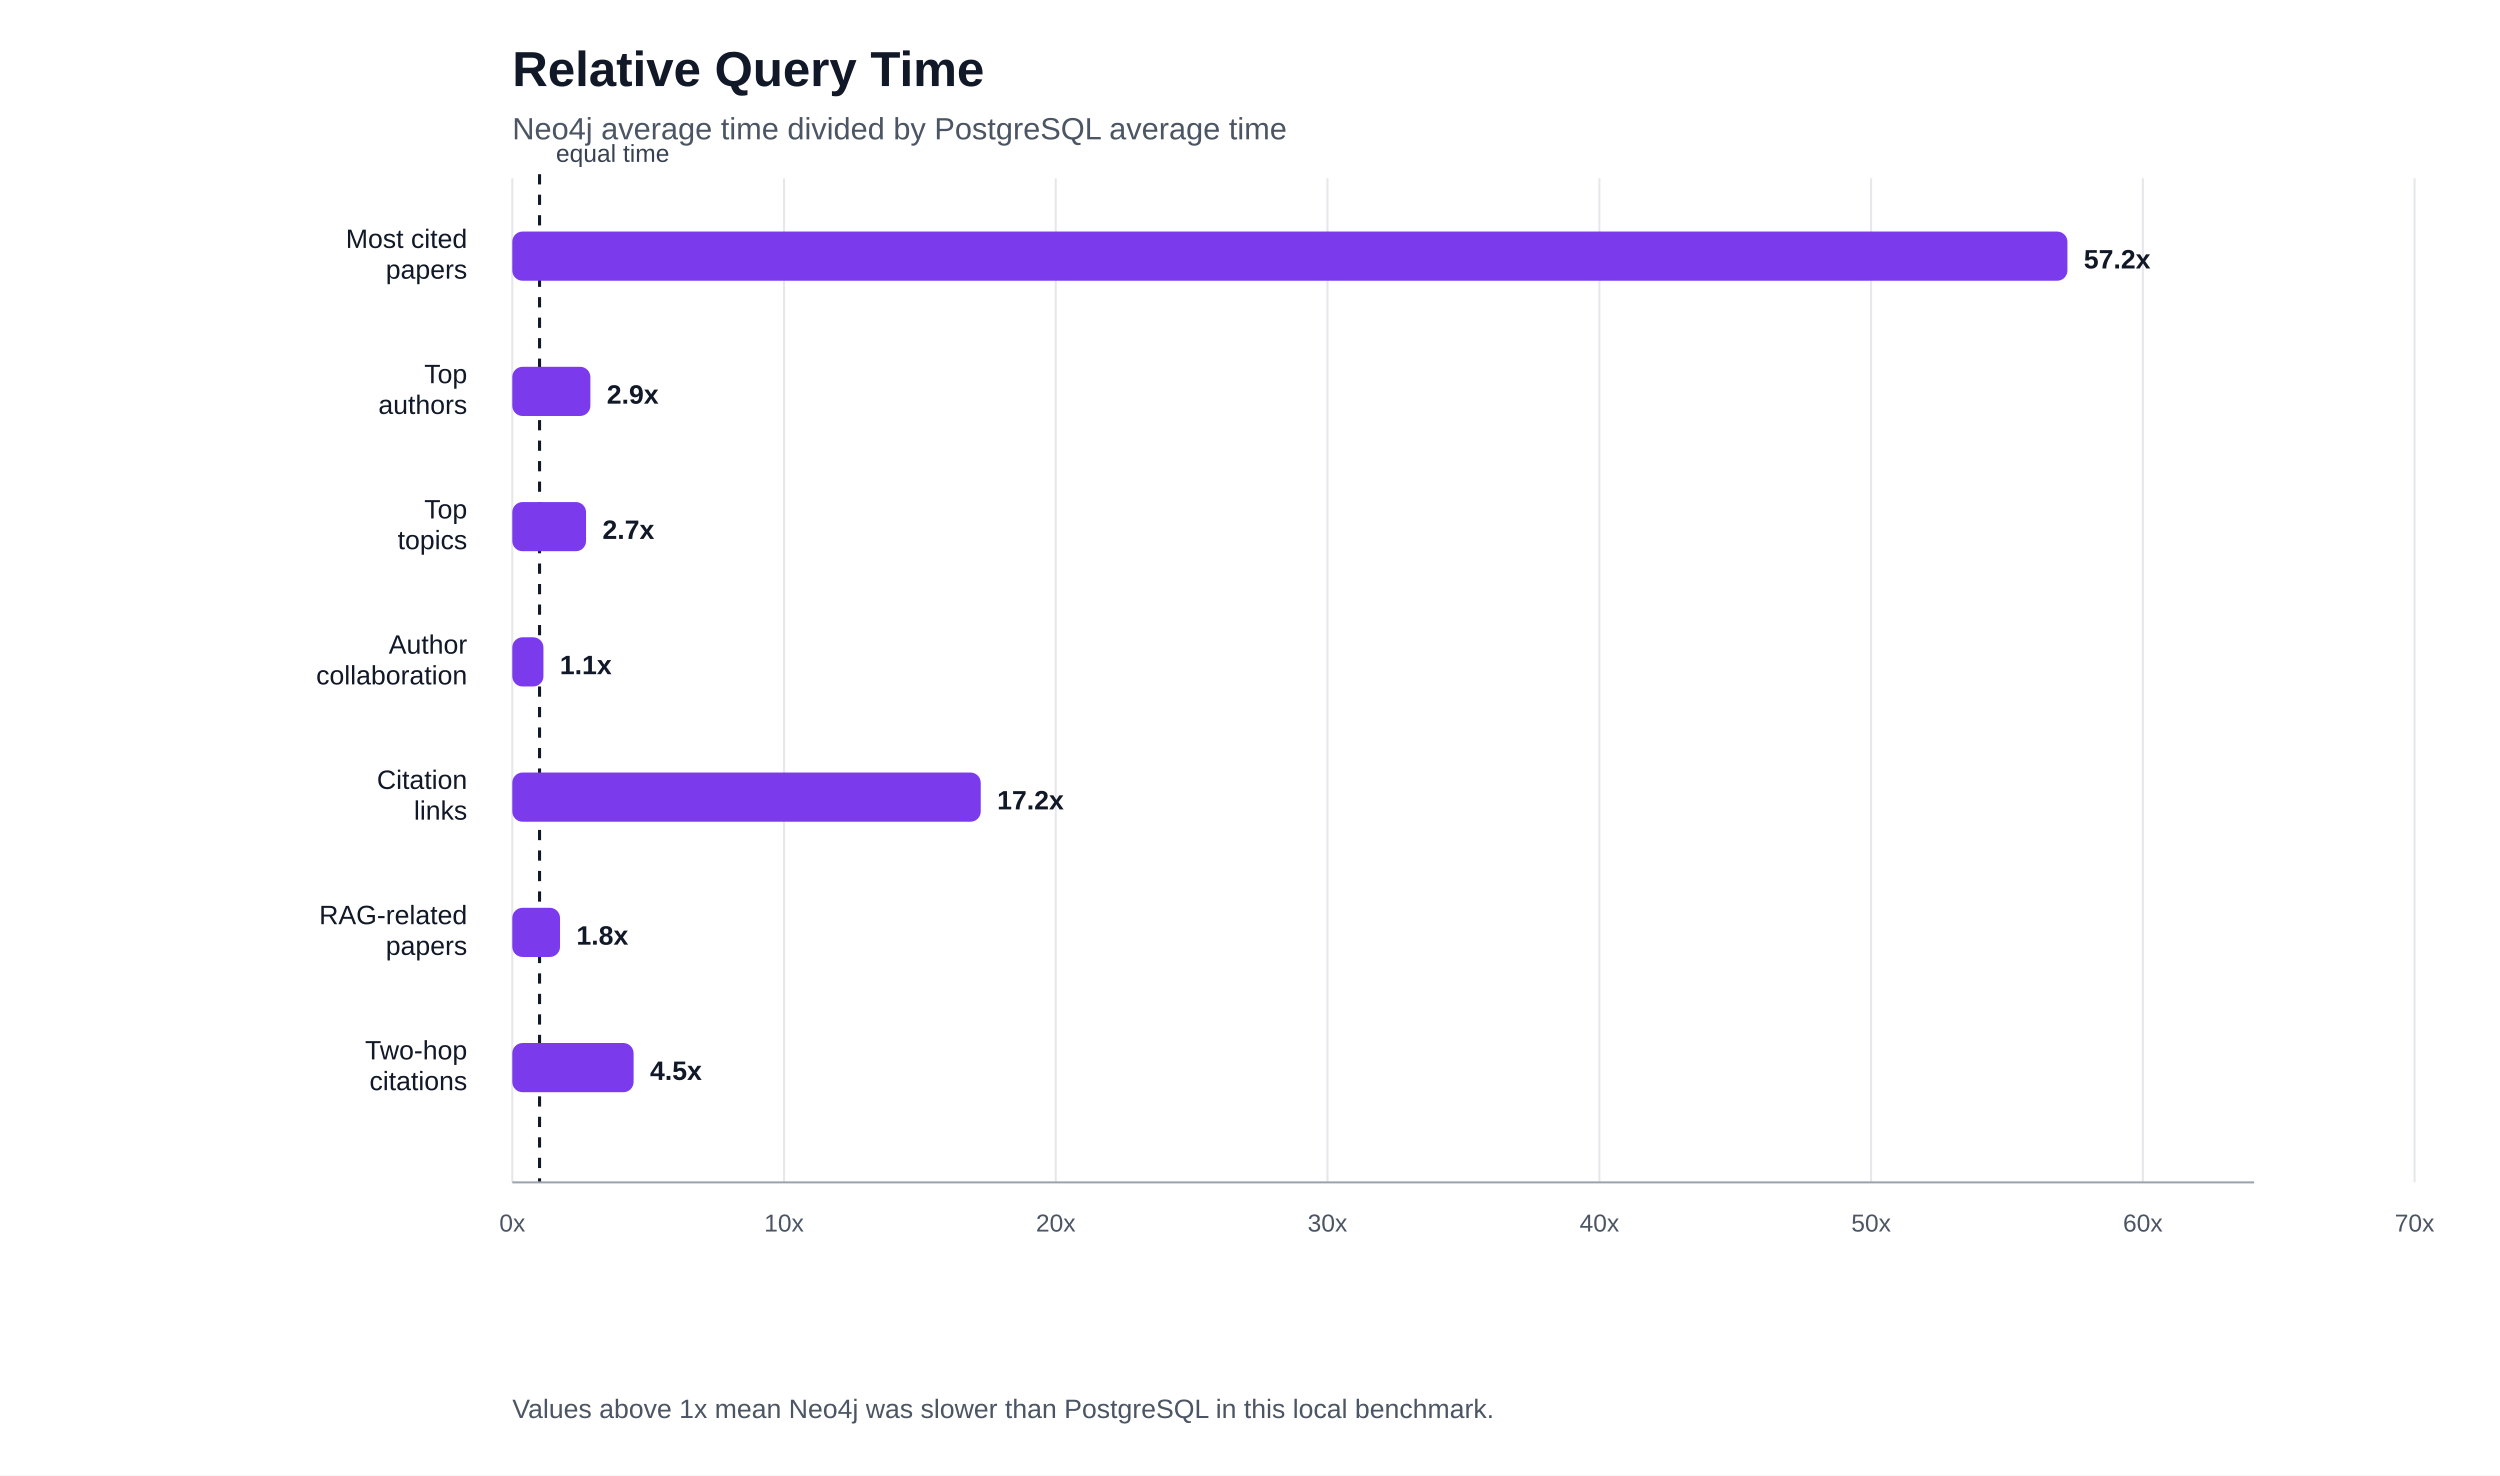
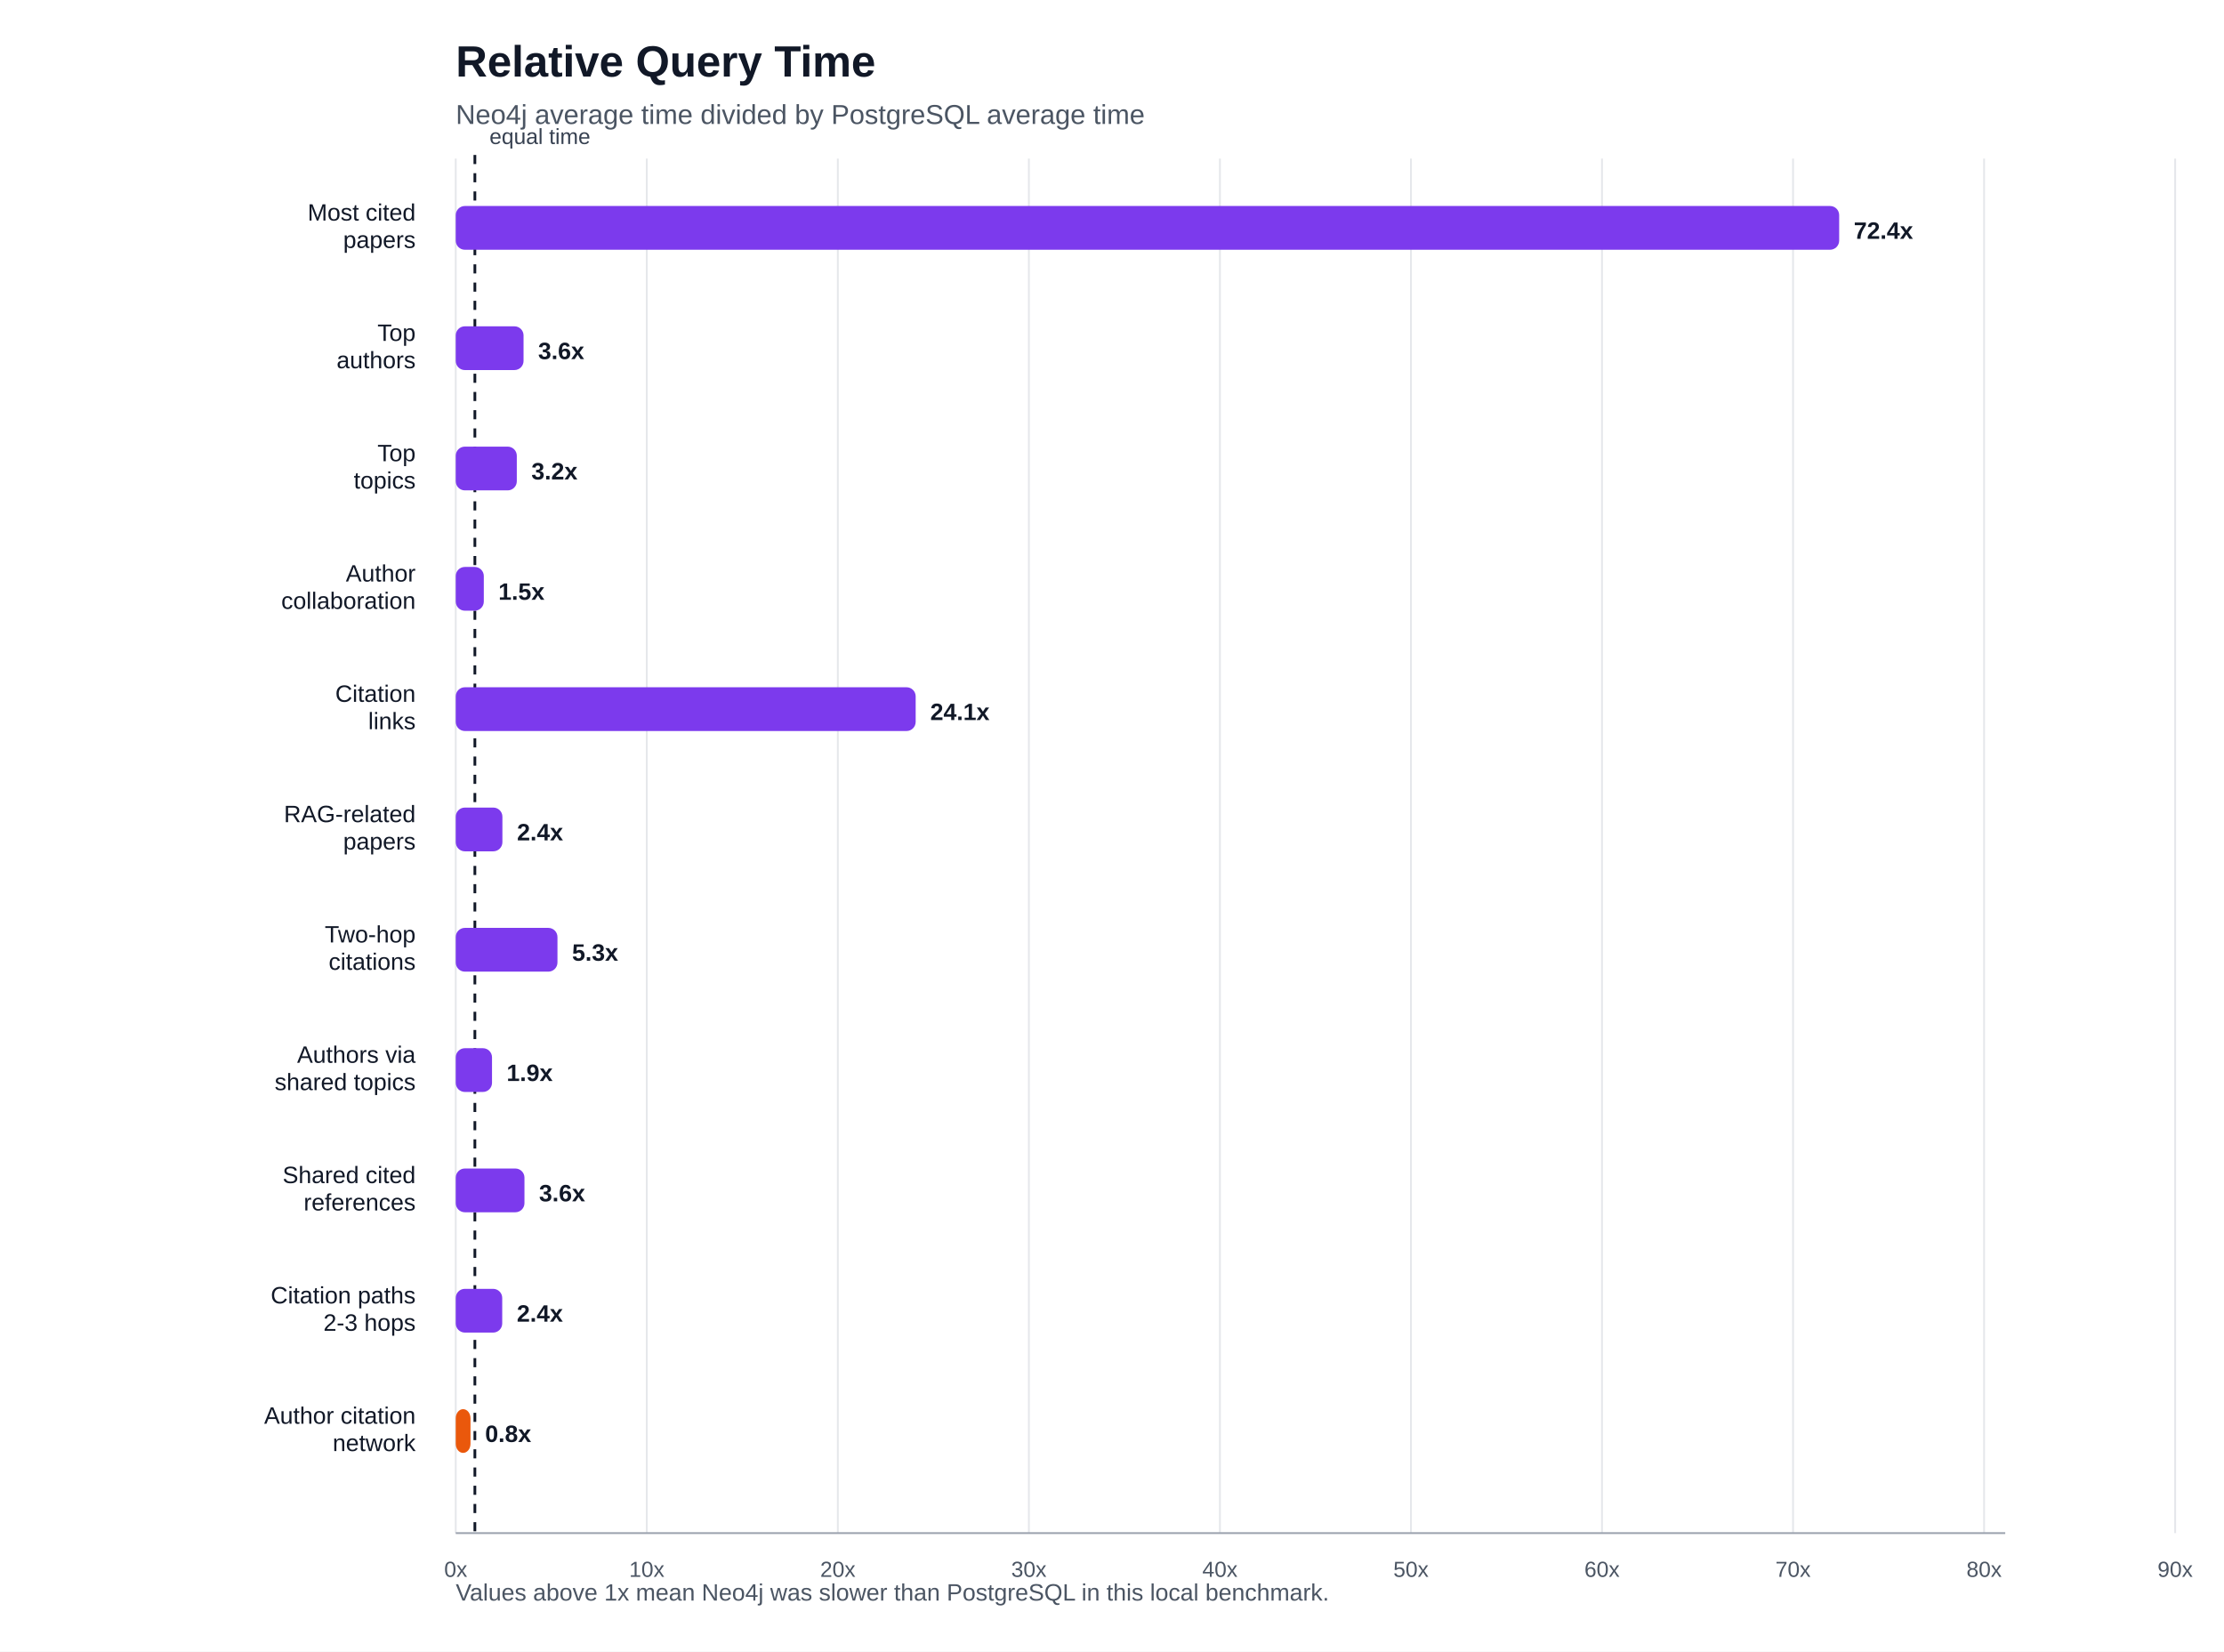
- <svg xmlns="http://www.w3.org/2000/svg" width="1220" height="720" viewBox="0 0 1220 720">
+ <svg xmlns="http://www.w3.org/2000/svg" width="1220" height="906" viewBox="0 0 1220 906">
  <rect width="100%" height="100%" fill="#ffffff" />
  <text x="250.0" y="42.0" font-family="Arial, sans-serif" font-size="24" font-weight="700" text-anchor="start" fill="#111827">Relative Query Time</text>
  <text x="250.0" y="68.0" font-family="Arial, sans-serif" font-size="15" font-weight="400" text-anchor="start" fill="#4b5563">Neo4j average time divided by PostgreSQL average time</text>
-   <line x1="250.0" y1="87" x2="250.0" y2="577" stroke="#e5e7eb" stroke-width="1" />
-   <text x="250.0" y="601.0" font-family="Arial, sans-serif" font-size="12" font-weight="400" text-anchor="middle" fill="#4b5563">0x</text>
-   <line x1="382.6" y1="87" x2="382.6" y2="577" stroke="#e5e7eb" stroke-width="1" />
-   <text x="382.6" y="601.0" font-family="Arial, sans-serif" font-size="12" font-weight="400" text-anchor="middle" fill="#4b5563">10x</text>
-   <line x1="515.2" y1="87" x2="515.2" y2="577" stroke="#e5e7eb" stroke-width="1" />
-   <text x="515.2" y="601.0" font-family="Arial, sans-serif" font-size="12" font-weight="400" text-anchor="middle" fill="#4b5563">20x</text>
-   <line x1="647.8" y1="87" x2="647.8" y2="577" stroke="#e5e7eb" stroke-width="1" />
-   <text x="647.8" y="601.0" font-family="Arial, sans-serif" font-size="12" font-weight="400" text-anchor="middle" fill="#4b5563">30x</text>
-   <line x1="780.5" y1="87" x2="780.5" y2="577" stroke="#e5e7eb" stroke-width="1" />
-   <text x="780.5" y="601.0" font-family="Arial, sans-serif" font-size="12" font-weight="400" text-anchor="middle" fill="#4b5563">40x</text>
-   <line x1="913.1" y1="87" x2="913.1" y2="577" stroke="#e5e7eb" stroke-width="1" />
-   <text x="913.1" y="601.0" font-family="Arial, sans-serif" font-size="12" font-weight="400" text-anchor="middle" fill="#4b5563">50x</text>
-   <line x1="1045.7" y1="87" x2="1045.7" y2="577" stroke="#e5e7eb" stroke-width="1" />
-   <text x="1045.7" y="601.0" font-family="Arial, sans-serif" font-size="12" font-weight="400" text-anchor="middle" fill="#4b5563">60x</text>
-   <line x1="1178.3" y1="87" x2="1178.3" y2="577" stroke="#e5e7eb" stroke-width="1" />
-   <text x="1178.3" y="601.0" font-family="Arial, sans-serif" font-size="12" font-weight="400" text-anchor="middle" fill="#4b5563">70x</text>
-   <line x1="263.3" y1="85" x2="263.3" y2="577" stroke="#111827" stroke-width="1.5" stroke-dasharray="5 5" />
-   <text x="271.3" y="79.0" font-family="Arial, sans-serif" font-size="12" font-weight="400" text-anchor="start" fill="#374151">equal time</text>
+   <line x1="250.0" y1="87" x2="250.0" y2="841" stroke="#e5e7eb" stroke-width="1" />
+   <text x="250.0" y="865.0" font-family="Arial, sans-serif" font-size="12" font-weight="400" text-anchor="middle" fill="#4b5563">0x</text>
+   <line x1="354.8" y1="87" x2="354.8" y2="841" stroke="#e5e7eb" stroke-width="1" />
+   <text x="354.8" y="865.0" font-family="Arial, sans-serif" font-size="12" font-weight="400" text-anchor="middle" fill="#4b5563">10x</text>
+   <line x1="459.6" y1="87" x2="459.6" y2="841" stroke="#e5e7eb" stroke-width="1" />
+   <text x="459.6" y="865.0" font-family="Arial, sans-serif" font-size="12" font-weight="400" text-anchor="middle" fill="#4b5563">20x</text>
+   <line x1="564.4" y1="87" x2="564.4" y2="841" stroke="#e5e7eb" stroke-width="1" />
+   <text x="564.4" y="865.0" font-family="Arial, sans-serif" font-size="12" font-weight="400" text-anchor="middle" fill="#4b5563">30x</text>
+   <line x1="669.2" y1="87" x2="669.2" y2="841" stroke="#e5e7eb" stroke-width="1" />
+   <text x="669.2" y="865.0" font-family="Arial, sans-serif" font-size="12" font-weight="400" text-anchor="middle" fill="#4b5563">40x</text>
+   <line x1="774.0" y1="87" x2="774.0" y2="841" stroke="#e5e7eb" stroke-width="1" />
+   <text x="774.0" y="865.0" font-family="Arial, sans-serif" font-size="12" font-weight="400" text-anchor="middle" fill="#4b5563">50x</text>
+   <line x1="878.8" y1="87" x2="878.8" y2="841" stroke="#e5e7eb" stroke-width="1" />
+   <text x="878.8" y="865.0" font-family="Arial, sans-serif" font-size="12" font-weight="400" text-anchor="middle" fill="#4b5563">60x</text>
+   <line x1="983.6" y1="87" x2="983.6" y2="841" stroke="#e5e7eb" stroke-width="1" />
+   <text x="983.6" y="865.0" font-family="Arial, sans-serif" font-size="12" font-weight="400" text-anchor="middle" fill="#4b5563">70x</text>
+   <line x1="1088.4" y1="87" x2="1088.4" y2="841" stroke="#e5e7eb" stroke-width="1" />
+   <text x="1088.4" y="865.0" font-family="Arial, sans-serif" font-size="12" font-weight="400" text-anchor="middle" fill="#4b5563">80x</text>
+   <line x1="1193.2" y1="87" x2="1193.2" y2="841" stroke="#e5e7eb" stroke-width="1" />
+   <text x="1193.2" y="865.0" font-family="Arial, sans-serif" font-size="12" font-weight="400" text-anchor="middle" fill="#4b5563">90x</text>
+   <line x1="260.5" y1="85" x2="260.5" y2="841" stroke="#111827" stroke-width="1.5" stroke-dasharray="5 5" />
+   <text x="268.5" y="79.0" font-family="Arial, sans-serif" font-size="12" font-weight="400" text-anchor="start" fill="#374151">equal time</text>
  <text x="228.0" y="121.0" font-family="Arial, sans-serif" font-size="13" font-weight="400" text-anchor="end" fill="#111827">Most cited</text>
  <text x="228.0" y="136.0" font-family="Arial, sans-serif" font-size="13" font-weight="400" text-anchor="end" fill="#111827">papers</text>
  <rect x="250.0" y="113.0" width="758.9" height="24" rx="5" fill="#7c3aed" />
-   <text x="1016.9" y="131.0" font-family="Arial, sans-serif" font-size="13" font-weight="700" text-anchor="start" fill="#111827">57.2x</text>
+   <text x="1016.9" y="131.0" font-family="Arial, sans-serif" font-size="13" font-weight="700" text-anchor="start" fill="#111827">72.4x</text>
  <text x="228.0" y="187.0" font-family="Arial, sans-serif" font-size="13" font-weight="400" text-anchor="end" fill="#111827">Top</text>
  <text x="228.0" y="202.0" font-family="Arial, sans-serif" font-size="13" font-weight="400" text-anchor="end" fill="#111827">authors</text>
-   <rect x="250.0" y="179.0" width="38.1" height="24" rx="5" fill="#7c3aed" />
-   <text x="296.1" y="197.0" font-family="Arial, sans-serif" font-size="13" font-weight="700" text-anchor="start" fill="#111827">2.9x</text>
+   <rect x="250.0" y="179.0" width="37.2" height="24" rx="5" fill="#7c3aed" />
+   <text x="295.2" y="197.0" font-family="Arial, sans-serif" font-size="13" font-weight="700" text-anchor="start" fill="#111827">3.6x</text>
  <text x="228.0" y="253.0" font-family="Arial, sans-serif" font-size="13" font-weight="400" text-anchor="end" fill="#111827">Top</text>
  <text x="228.0" y="268.0" font-family="Arial, sans-serif" font-size="13" font-weight="400" text-anchor="end" fill="#111827">topics</text>
-   <rect x="250.0" y="245.0" width="36.0" height="24" rx="5" fill="#7c3aed" />
-   <text x="294.0" y="263.0" font-family="Arial, sans-serif" font-size="13" font-weight="700" text-anchor="start" fill="#111827">2.7x</text>
+   <rect x="250.0" y="245.0" width="33.5" height="24" rx="5" fill="#7c3aed" />
+   <text x="291.5" y="263.0" font-family="Arial, sans-serif" font-size="13" font-weight="700" text-anchor="start" fill="#111827">3.2x</text>
  <text x="228.0" y="319.0" font-family="Arial, sans-serif" font-size="13" font-weight="400" text-anchor="end" fill="#111827">Author</text>
  <text x="228.0" y="334.0" font-family="Arial, sans-serif" font-size="13" font-weight="400" text-anchor="end" fill="#111827">collaboration</text>
-   <rect x="250.0" y="311.0" width="15.2" height="24" rx="5" fill="#7c3aed" />
-   <text x="273.2" y="329.0" font-family="Arial, sans-serif" font-size="13" font-weight="700" text-anchor="start" fill="#111827">1.1x</text>
+   <rect x="250.0" y="311.0" width="15.4" height="24" rx="5" fill="#7c3aed" />
+   <text x="273.4" y="329.0" font-family="Arial, sans-serif" font-size="13" font-weight="700" text-anchor="start" fill="#111827">1.5x</text>
  <text x="228.0" y="385.0" font-family="Arial, sans-serif" font-size="13" font-weight="400" text-anchor="end" fill="#111827">Citation</text>
  <text x="228.0" y="400.0" font-family="Arial, sans-serif" font-size="13" font-weight="400" text-anchor="end" fill="#111827">links</text>
-   <rect x="250.0" y="377.0" width="228.6" height="24" rx="5" fill="#7c3aed" />
-   <text x="486.6" y="395.0" font-family="Arial, sans-serif" font-size="13" font-weight="700" text-anchor="start" fill="#111827">17.2x</text>
+   <rect x="250.0" y="377.0" width="252.3" height="24" rx="5" fill="#7c3aed" />
+   <text x="510.3" y="395.0" font-family="Arial, sans-serif" font-size="13" font-weight="700" text-anchor="start" fill="#111827">24.1x</text>
  <text x="228.0" y="451.0" font-family="Arial, sans-serif" font-size="13" font-weight="400" text-anchor="end" fill="#111827">RAG-related</text>
  <text x="228.0" y="466.0" font-family="Arial, sans-serif" font-size="13" font-weight="400" text-anchor="end" fill="#111827">papers</text>
-   <rect x="250.0" y="443.0" width="23.3" height="24" rx="5" fill="#7c3aed" />
-   <text x="281.3" y="461.0" font-family="Arial, sans-serif" font-size="13" font-weight="700" text-anchor="start" fill="#111827">1.8x</text>
+   <rect x="250.0" y="443.0" width="25.6" height="24" rx="5" fill="#7c3aed" />
+   <text x="283.6" y="461.0" font-family="Arial, sans-serif" font-size="13" font-weight="700" text-anchor="start" fill="#111827">2.4x</text>
  <text x="228.0" y="517.0" font-family="Arial, sans-serif" font-size="13" font-weight="400" text-anchor="end" fill="#111827">Two-hop</text>
  <text x="228.0" y="532.0" font-family="Arial, sans-serif" font-size="13" font-weight="400" text-anchor="end" fill="#111827">citations</text>
-   <rect x="250.0" y="509.0" width="59.2" height="24" rx="5" fill="#7c3aed" />
-   <text x="317.2" y="527.0" font-family="Arial, sans-serif" font-size="13" font-weight="700" text-anchor="start" fill="#111827">4.5x</text>
-   <line x1="250" y1="577" x2="1100" y2="577" stroke="#9ca3af" stroke-width="1" />
-   <text x="250.0" y="692.0" font-family="Arial, sans-serif" font-size="13" font-weight="400" text-anchor="start" fill="#4b5563">Values above 1x mean Neo4j was slower than PostgreSQL in this local benchmark.</text>
+   <rect x="250.0" y="509.0" width="55.8" height="24" rx="5" fill="#7c3aed" />
+   <text x="313.8" y="527.0" font-family="Arial, sans-serif" font-size="13" font-weight="700" text-anchor="start" fill="#111827">5.3x</text>
+   <text x="228.0" y="583.0" font-family="Arial, sans-serif" font-size="13" font-weight="400" text-anchor="end" fill="#111827">Authors via</text>
+   <text x="228.0" y="598.0" font-family="Arial, sans-serif" font-size="13" font-weight="400" text-anchor="end" fill="#111827">shared topics</text>
+   <rect x="250.0" y="575.0" width="19.9" height="24" rx="5" fill="#7c3aed" />
+   <text x="277.9" y="593.0" font-family="Arial, sans-serif" font-size="13" font-weight="700" text-anchor="start" fill="#111827">1.9x</text>
+   <text x="228.0" y="649.0" font-family="Arial, sans-serif" font-size="13" font-weight="400" text-anchor="end" fill="#111827">Shared cited</text>
+   <text x="228.0" y="664.0" font-family="Arial, sans-serif" font-size="13" font-weight="400" text-anchor="end" fill="#111827">references</text>
+   <rect x="250.0" y="641.0" width="37.7" height="24" rx="5" fill="#7c3aed" />
+   <text x="295.7" y="659.0" font-family="Arial, sans-serif" font-size="13" font-weight="700" text-anchor="start" fill="#111827">3.6x</text>
+   <text x="228.0" y="715.0" font-family="Arial, sans-serif" font-size="13" font-weight="400" text-anchor="end" fill="#111827">Citation paths</text>
+   <text x="228.0" y="730.0" font-family="Arial, sans-serif" font-size="13" font-weight="400" text-anchor="end" fill="#111827">2-3 hops</text>
+   <rect x="250.0" y="707.0" width="25.5" height="24" rx="5" fill="#7c3aed" />
+   <text x="283.5" y="725.0" font-family="Arial, sans-serif" font-size="13" font-weight="700" text-anchor="start" fill="#111827">2.4x</text>
+   <text x="228.0" y="781.0" font-family="Arial, sans-serif" font-size="13" font-weight="400" text-anchor="end" fill="#111827">Author citation</text>
+   <text x="228.0" y="796.0" font-family="Arial, sans-serif" font-size="13" font-weight="400" text-anchor="end" fill="#111827">network</text>
+   <rect x="250.0" y="773.0" width="8.1" height="24" rx="5" fill="#ea580c" />
+   <text x="266.1" y="791.0" font-family="Arial, sans-serif" font-size="13" font-weight="700" text-anchor="start" fill="#111827">0.8x</text>
+   <line x1="250" y1="841" x2="1100" y2="841" stroke="#9ca3af" stroke-width="1" />
+   <text x="250.0" y="878.0" font-family="Arial, sans-serif" font-size="13" font-weight="400" text-anchor="start" fill="#4b5563">Values above 1x mean Neo4j was slower than PostgreSQL in this local benchmark.</text>
</svg>
